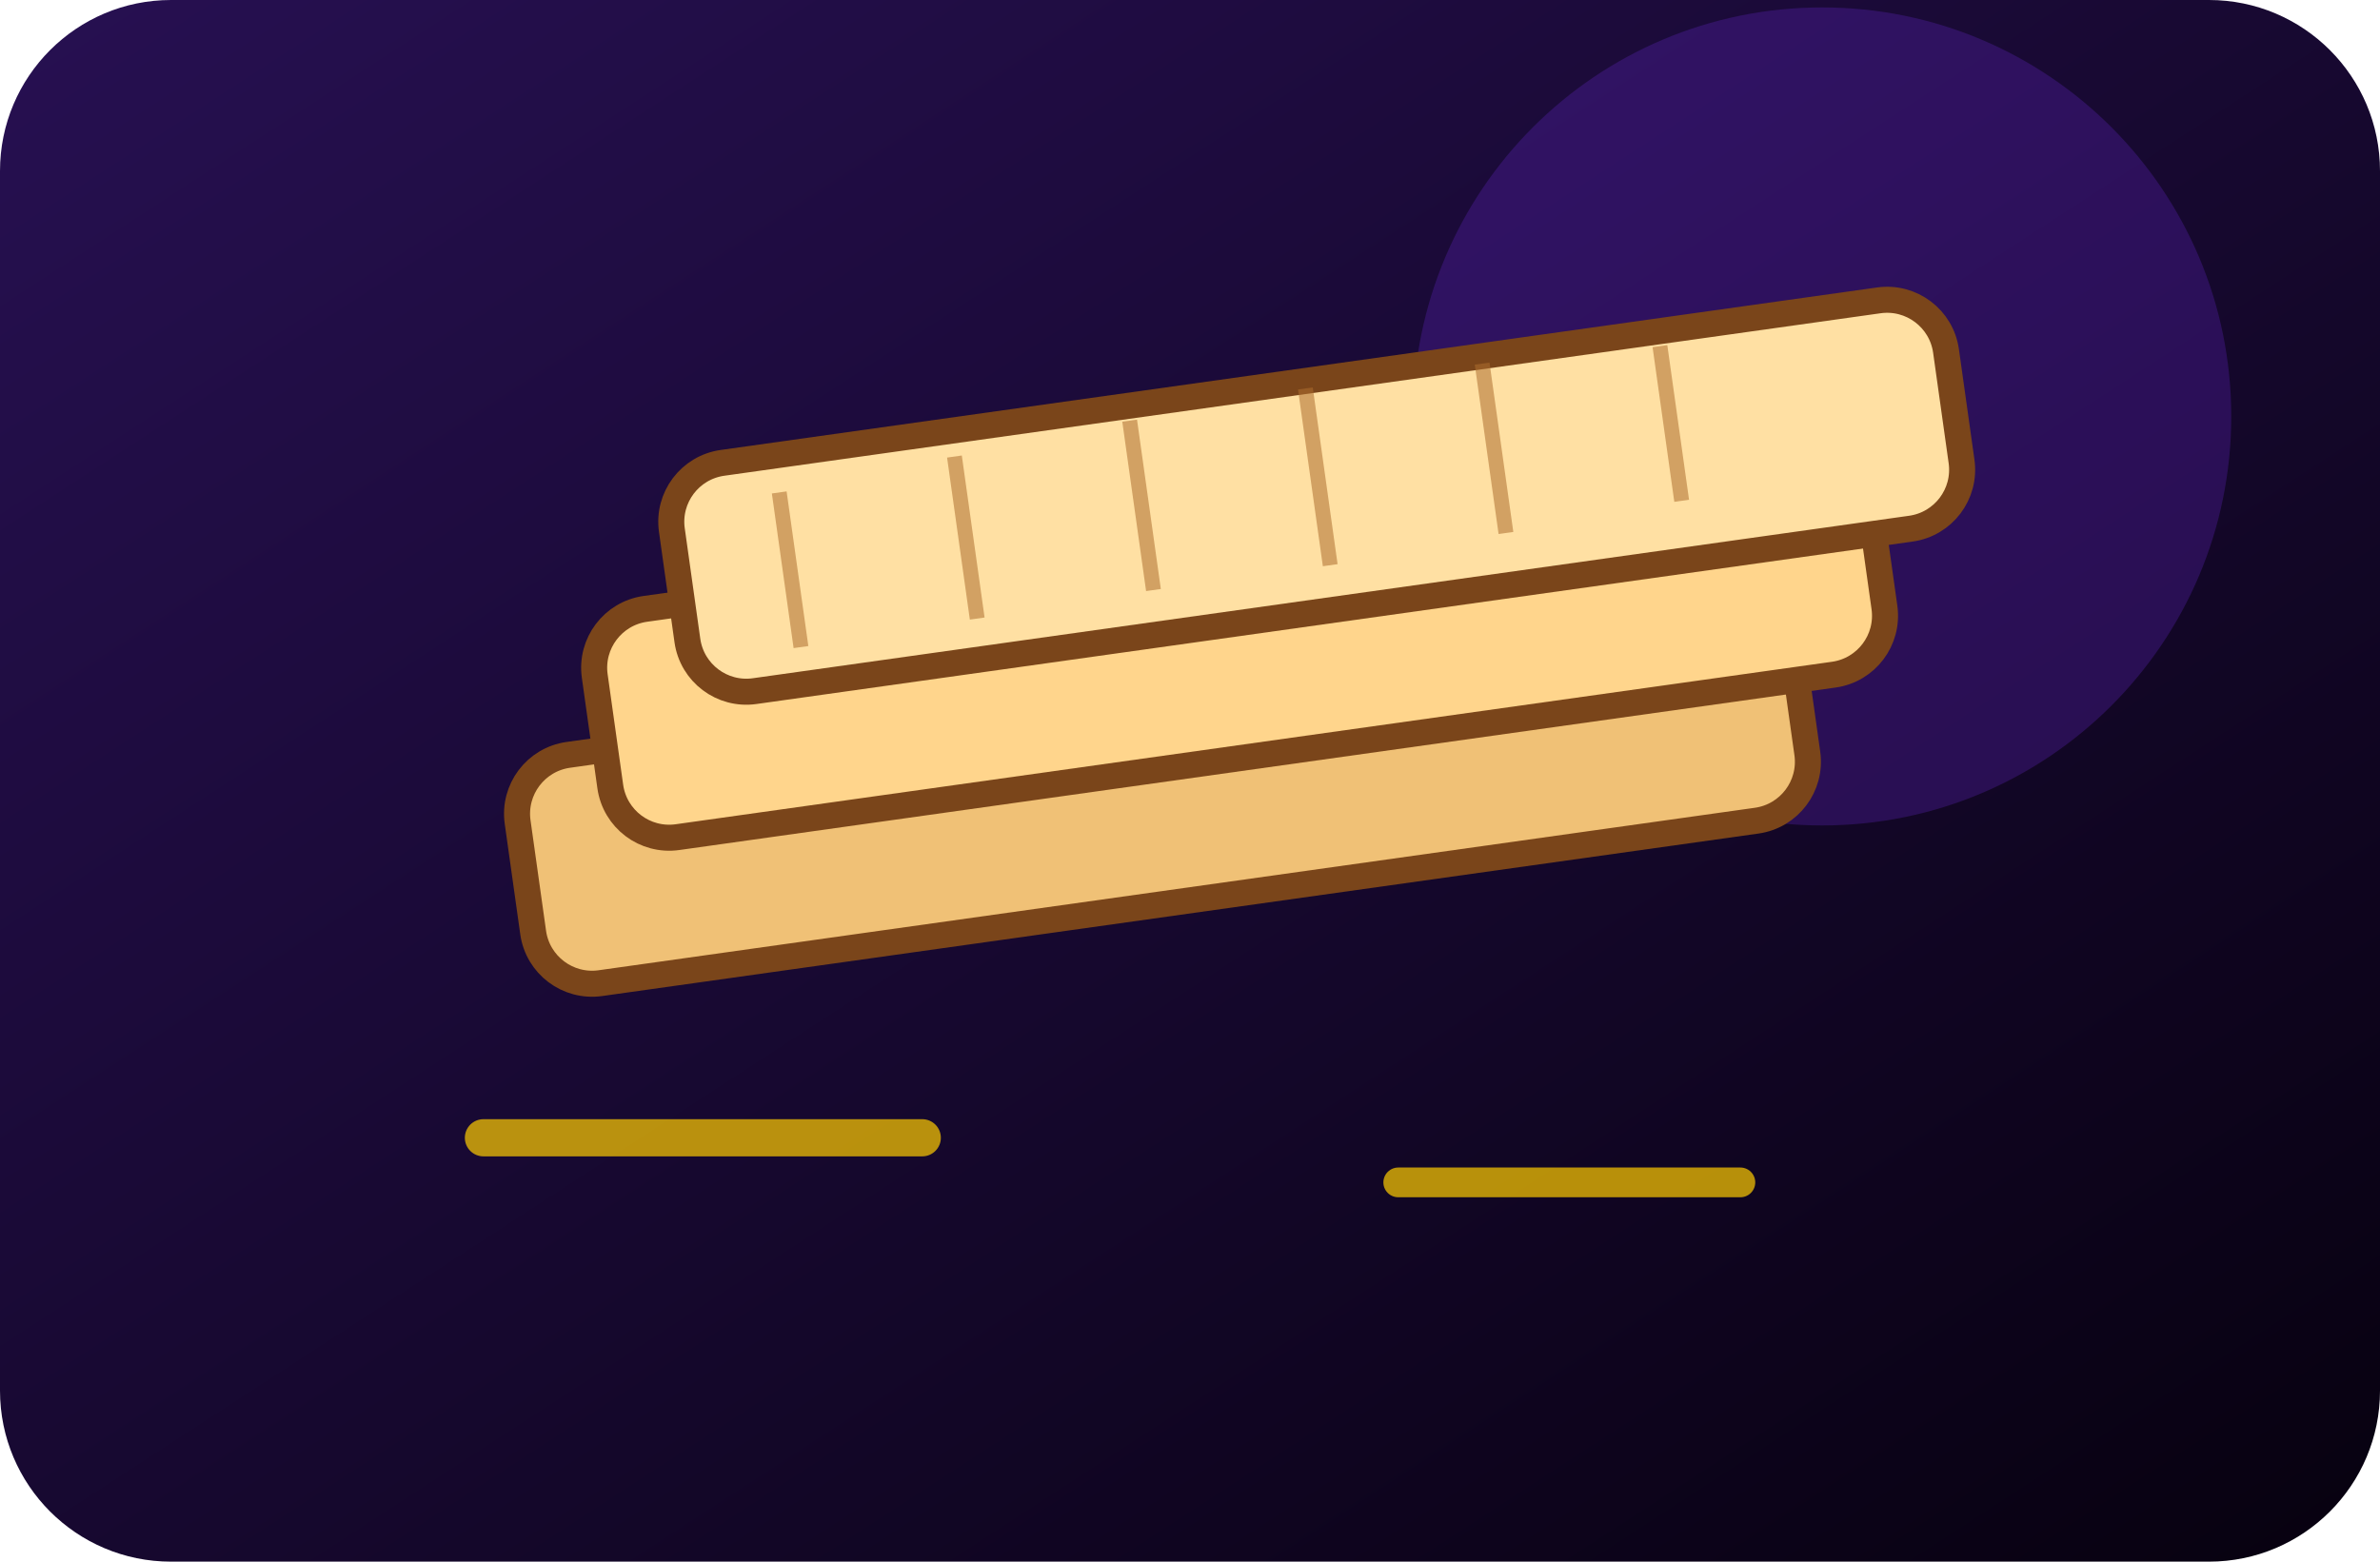
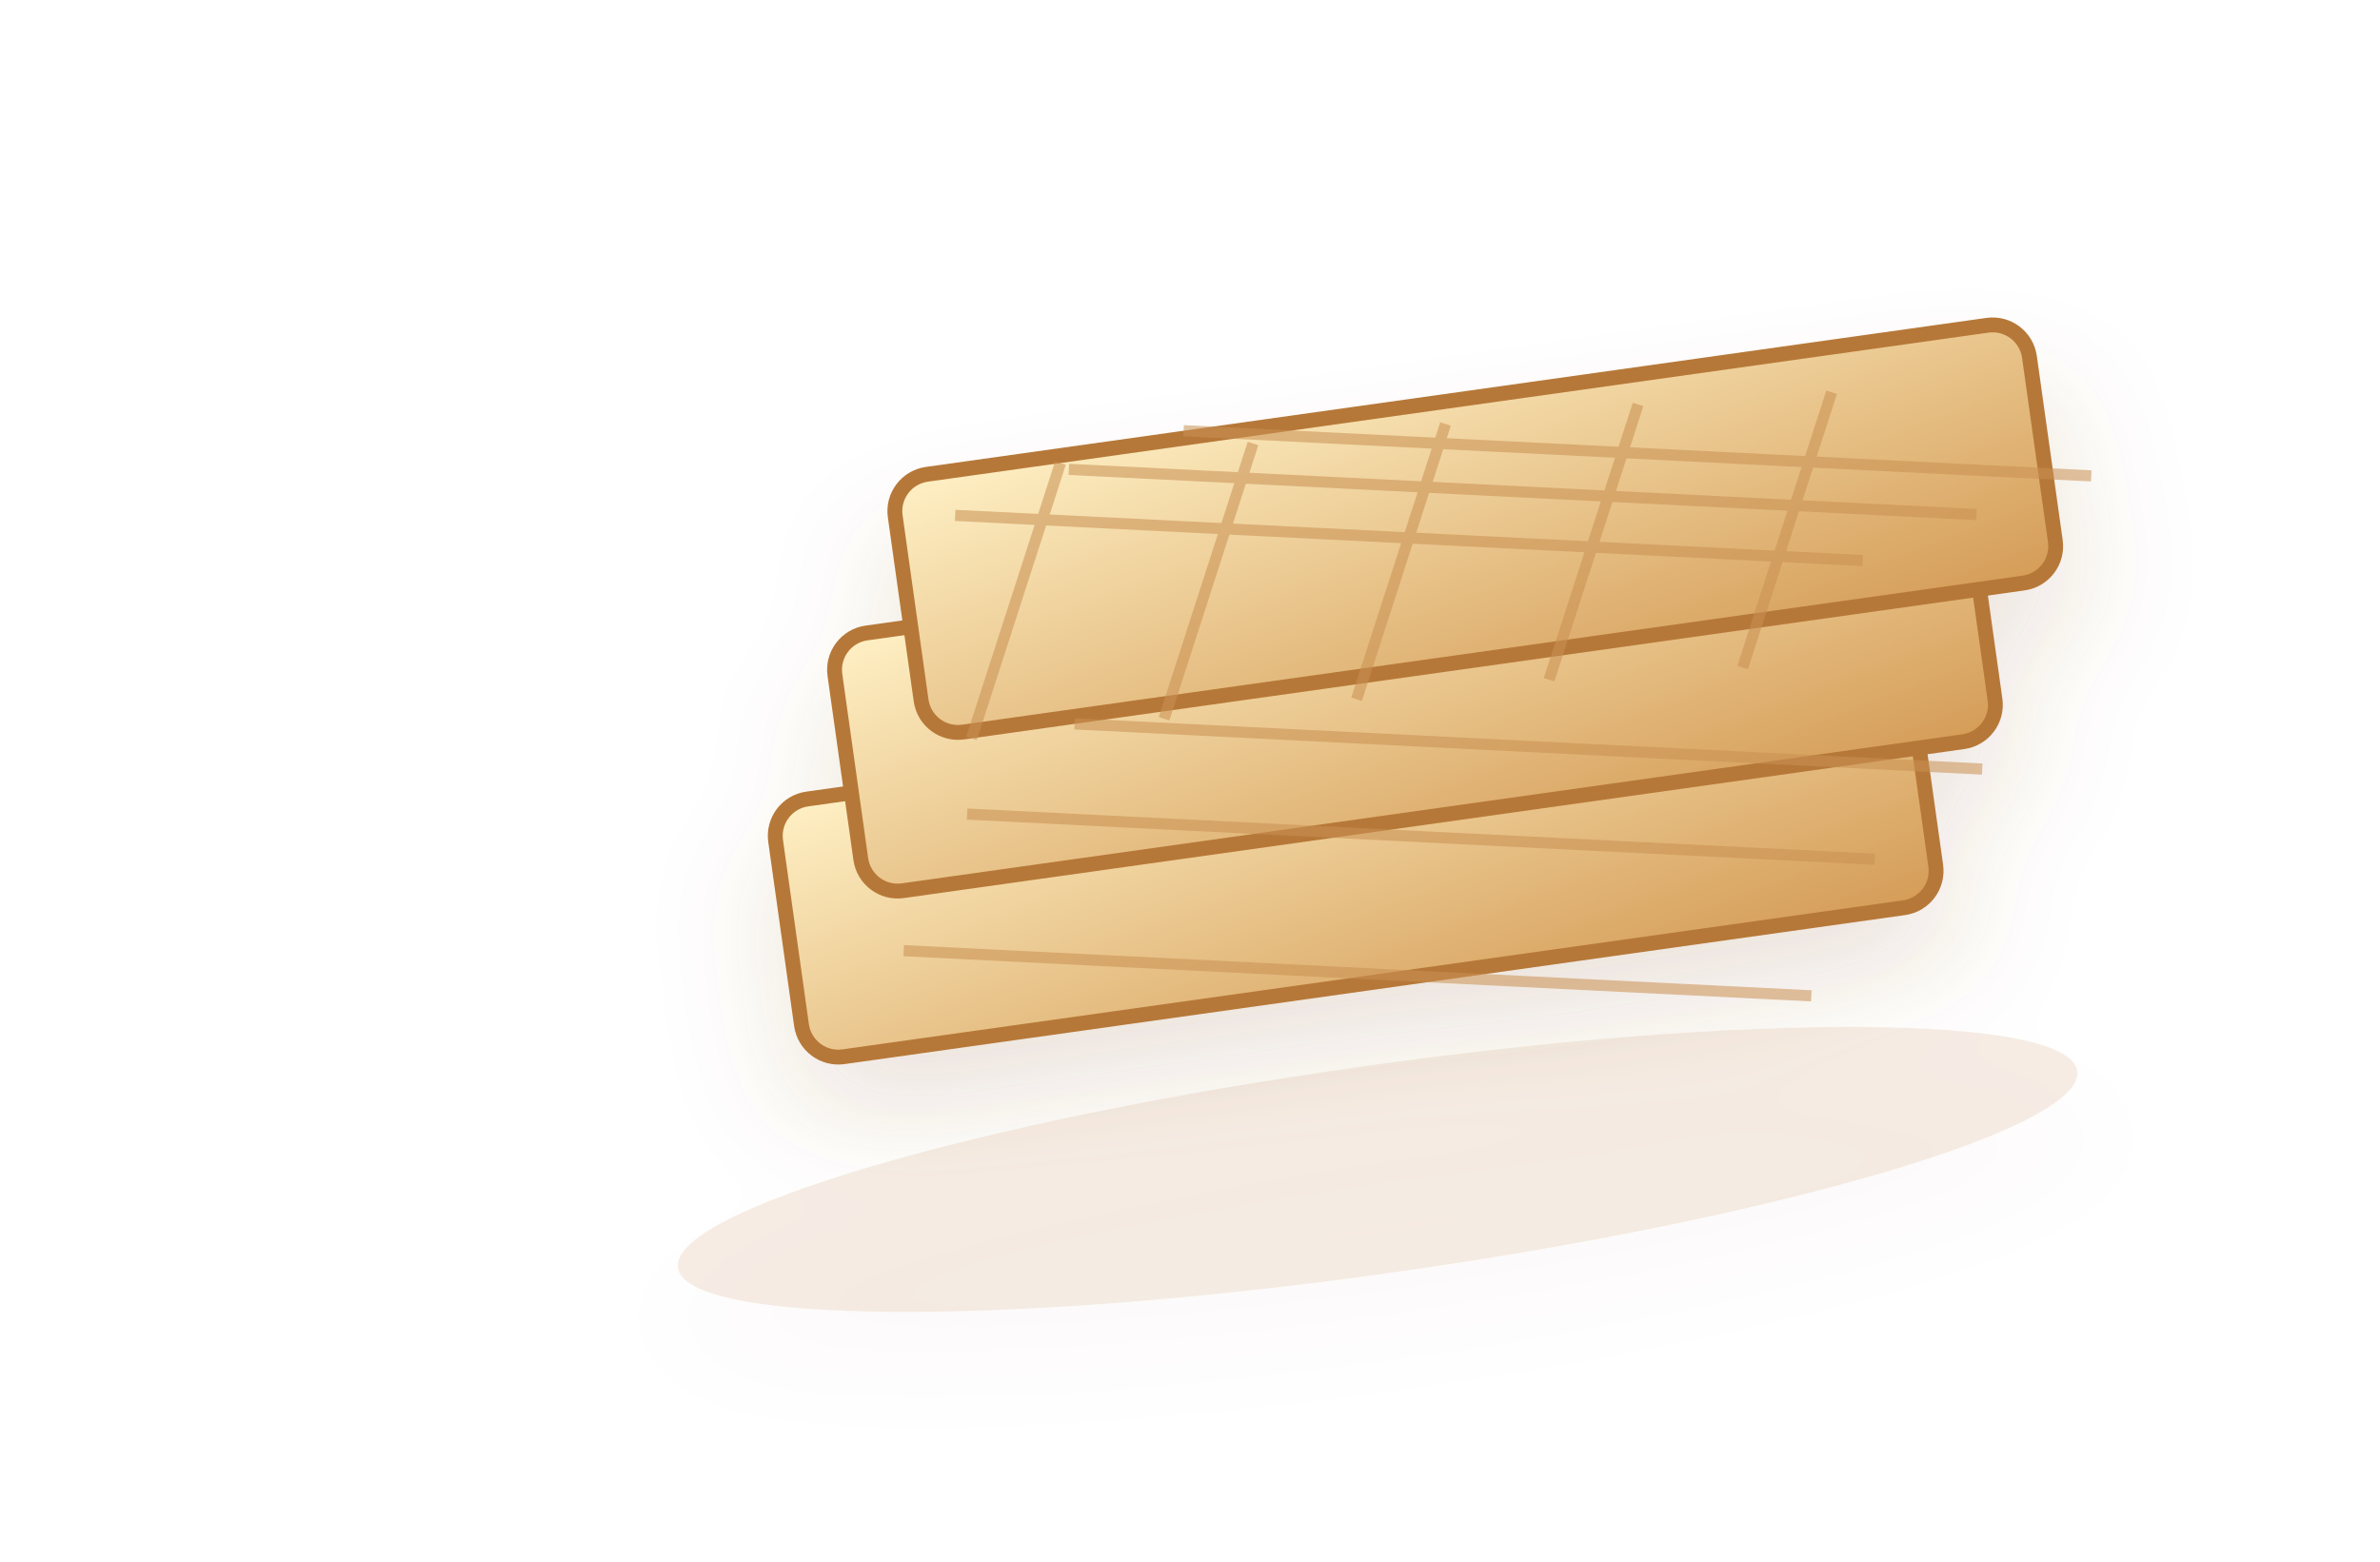
<svg xmlns="http://www.w3.org/2000/svg" viewBox="0 0 640 420" role="img" aria-labelledby="title desc">
  <defs>
-     <linearGradient id="bg" x1="0" x2="1" y1="0" y2="1">
-       <stop offset="0" stop-color="#271052" />
-       <stop offset="1" stop-color="#07010f" />
+     <linearGradient id="wafer" x1="0" x2="1" y1="0" y2="1">
+       <stop offset="0" stop-color="#fff1c6" />
+       <stop offset="1" stop-color="#d49b55" />
    </linearGradient>
+     <filter id="shadow" x="-25%" y="-25%" width="150%" height="150%">
+       <feDropShadow dx="0" dy="16" stdDeviation="15" flood-color="#8f5b25" flood-opacity=".16" />
+     </filter>
  </defs>
-   <rect width="640" height="420" rx="46" fill="url(#bg)" />
-   <circle cx="490" cy="112" r="110" fill="#7b2ff7" opacity=".22" />
-   <g transform="translate(138 100) rotate(-8 180 100)">
-     <rect x="0" y="80" width="346" height="62" rx="16" fill="#f0c176" stroke="#7a451a" stroke-width="7" />
-     <rect x="26" y="44" width="346" height="62" rx="16" fill="#ffd58c" stroke="#7a451a" stroke-width="7" />
-     <rect x="52" y="8" width="346" height="62" rx="16" fill="#ffe0a3" stroke="#7a451a" stroke-width="7" />
-     <path d="M82 18v42M130 15v44M178 12v46M226 10v48M274 10v46M322 12v42" stroke="#ad6d2d" stroke-width="4" opacity=".55" />
-   </g>
-   <g stroke="#ffcc00" stroke-linecap="round" opacity=".7">
-     <path d="M130 306h118" stroke-width="10" />
-     <path d="M376 318h92" stroke-width="8" />
+   <g filter="url(#shadow)" transform="translate(126 88) rotate(-8 198 126)">
+     <ellipse cx="230" cy="232" rx="190" ry="28" fill="#be7e3b" opacity=".14" />
+     <g stroke="#b67838" stroke-width="4">
+       <rect x="82" y="112" width="308" height="70" rx="10" fill="url(#wafer)" />
+       <rect x="104" y="70" width="308" height="70" rx="10" fill="url(#wafer)" />
+       <rect x="126" y="30" width="308" height="70" rx="10" fill="url(#wafer)" />
+     </g>
+     <g stroke="#c99052" stroke-width="3" opacity=".55">
+       <path d="M142 42l240 46M174 34l240 46M206 28l240 46" />
+       <path d="M166 102l240 46M134 122l240 46M112 156l240 46" />
+       <path d="M172 32l-34 70M224 34l-34 70M276 36l-34 70M328 38l-34 70M380 42l-34 70" />
+     </g>
  </g>
</svg>
